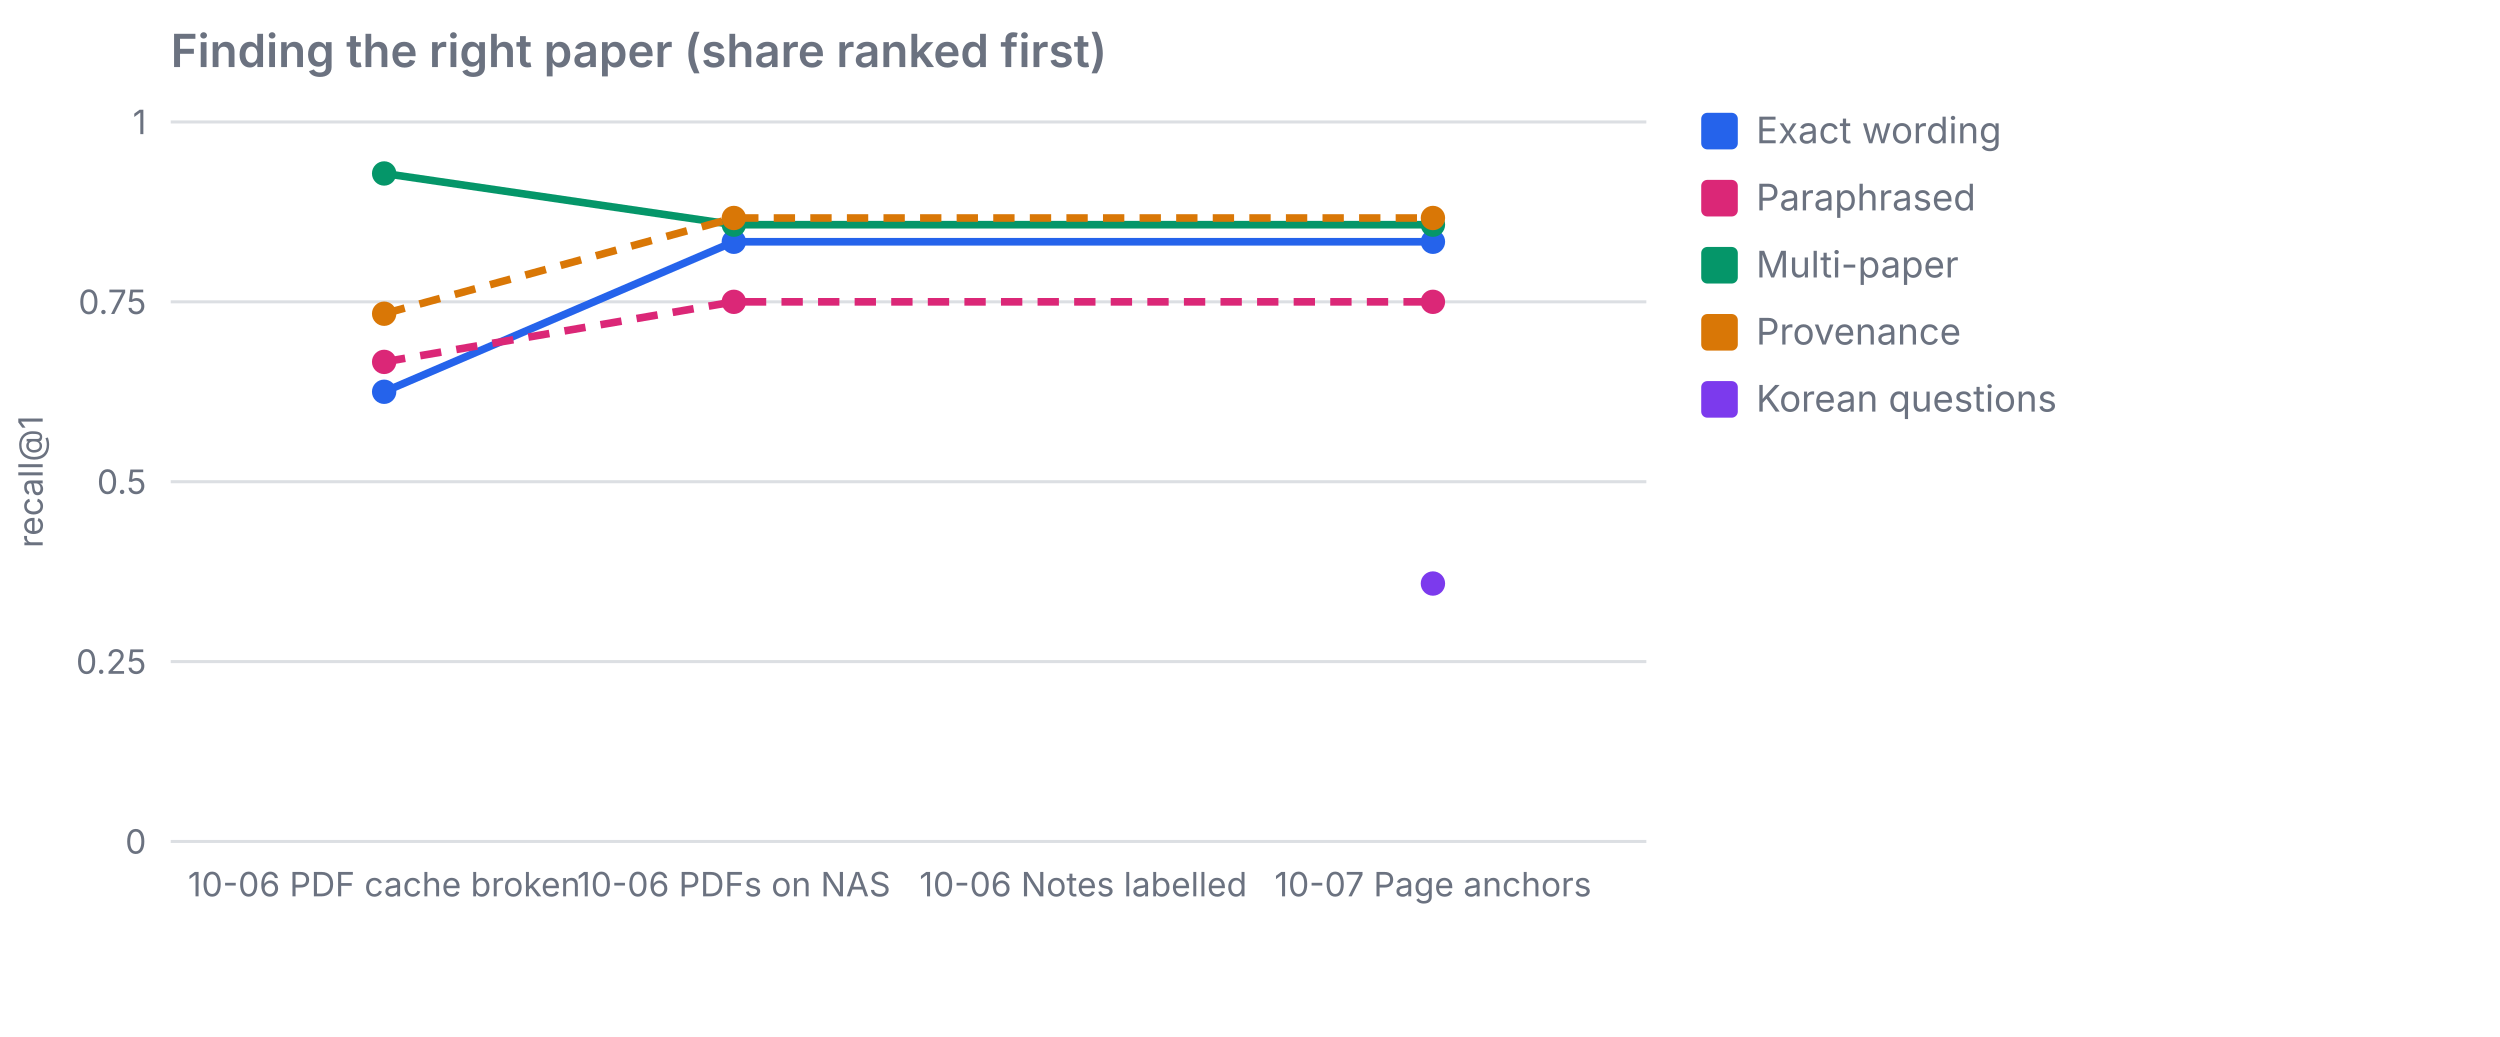
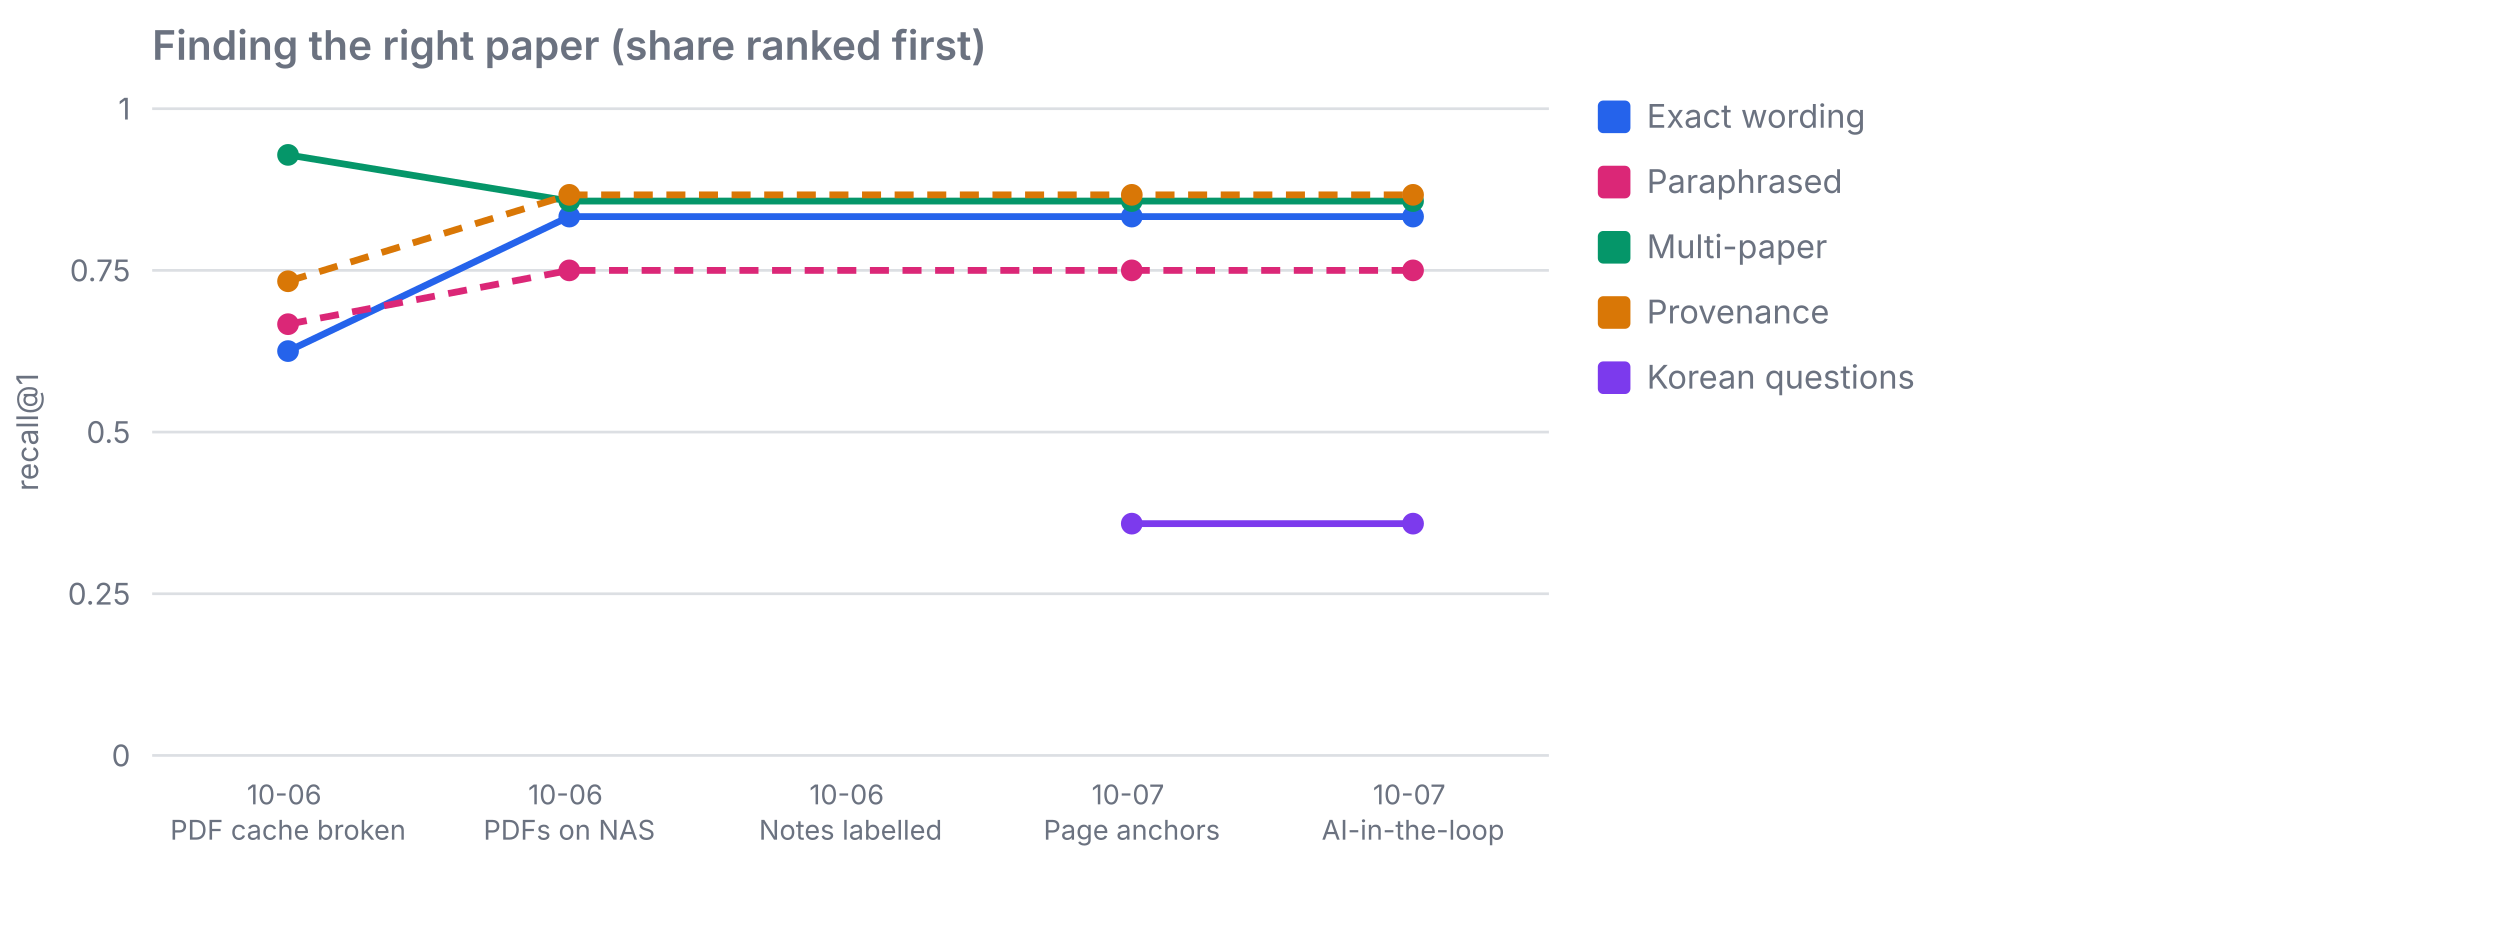
- <svg xmlns="http://www.w3.org/2000/svg" viewBox="0 0 820 340" width="820" height="340" font-family="-apple-system, Segoe UI, sans-serif">
+ <svg xmlns="http://www.w3.org/2000/svg" viewBox="0 0 920 350" width="920" height="350" font-family="-apple-system, Segoe UI, sans-serif">
  <text x="56" y="22" font-size="15" font-weight="600" fill="#6b7280">Finding the right paper (share ranked first)</text>
-   <line x1="56" x2="540" y1="276.0" y2="276.0" stroke="#9ca3af" stroke-opacity="0.35" />
-   <text x="48" y="280.0" font-size="11" fill="#6b7280" text-anchor="end">0</text>
-   <line x1="56" x2="540" y1="217.0" y2="217.0" stroke="#9ca3af" stroke-opacity="0.35" />
-   <text x="48" y="221.0" font-size="11" fill="#6b7280" text-anchor="end">0.25</text>
-   <line x1="56" x2="540" y1="158.0" y2="158.0" stroke="#9ca3af" stroke-opacity="0.35" />
-   <text x="48" y="162.0" font-size="11" fill="#6b7280" text-anchor="end">0.5</text>
-   <line x1="56" x2="540" y1="99.0" y2="99.0" stroke="#9ca3af" stroke-opacity="0.35" />
-   <text x="48" y="103.0" font-size="11" fill="#6b7280" text-anchor="end">0.75</text>
-   <line x1="56" x2="540" y1="40.0" y2="40.0" stroke="#9ca3af" stroke-opacity="0.35" />
+   <line x1="56" x2="570" y1="278.0" y2="278.0" stroke="#9ca3af" stroke-opacity="0.35" />
+   <text x="48" y="282.0" font-size="11" fill="#6b7280" text-anchor="end">0</text>
+   <line x1="56" x2="570" y1="218.5" y2="218.5" stroke="#9ca3af" stroke-opacity="0.35" />
+   <text x="48" y="222.5" font-size="11" fill="#6b7280" text-anchor="end">0.25</text>
+   <line x1="56" x2="570" y1="159.0" y2="159.0" stroke="#9ca3af" stroke-opacity="0.35" />
+   <text x="48" y="163.0" font-size="11" fill="#6b7280" text-anchor="end">0.5</text>
+   <line x1="56" x2="570" y1="99.5" y2="99.5" stroke="#9ca3af" stroke-opacity="0.35" />
+   <text x="48" y="103.5" font-size="11" fill="#6b7280" text-anchor="end">0.75</text>
+   <line x1="56" x2="570" y1="40.0" y2="40.0" stroke="#9ca3af" stroke-opacity="0.35" />
  <text x="48" y="44.0" font-size="11" fill="#6b7280" text-anchor="end">1</text>
-   <text x="126.0" y="294" font-size="11" fill="#6b7280" text-anchor="middle">10-06 PDF cache broken</text>
-   <text x="240.7" y="294" font-size="11" fill="#6b7280" text-anchor="middle">10-06 PDFs on NAS</text>
-   <text x="355.3" y="294" font-size="11" fill="#6b7280" text-anchor="middle">10-06 Notes labelled</text>
-   <text x="470.0" y="294" font-size="11" fill="#6b7280" text-anchor="middle">10-07 Page anchors</text>
-   <text x="14" y="158.0" font-size="11" fill="#6b7280" transform="rotate(-90 14 158.0)" text-anchor="middle">recall@1</text>
-   <polyline points="126.0,128.5 240.7,79.3 470.0,79.3" fill="none" stroke="#2563eb" stroke-width="2.5" />
-   <circle cx="126.0" cy="128.5" r="4" fill="#2563eb" />
-   <circle cx="240.7" cy="79.3" r="4" fill="#2563eb" />
-   <circle cx="470.0" cy="79.3" r="4" fill="#2563eb" />
-   <rect x="558" y="37" width="12" height="12" rx="2" fill="#2563eb" />
-   <text x="576" y="47" font-size="12" fill="#6b7280">Exact wording</text>
-   <polyline points="126.0,118.7 240.7,99.0 470.0,99.0" fill="none" stroke="#db2777" stroke-width="2.5" stroke-dasharray="7 5" />
-   <circle cx="126.0" cy="118.7" r="4" fill="#db2777" />
-   <circle cx="240.7" cy="99.0" r="4" fill="#db2777" />
-   <circle cx="470.0" cy="99.0" r="4" fill="#db2777" />
-   <rect x="558" y="59" width="12" height="12" rx="2" fill="#db2777" />
-   <text x="576" y="69" font-size="12" fill="#6b7280">Paraphrased</text>
-   <polyline points="126.0,56.9 240.7,73.7 470.0,73.7" fill="none" stroke="#059669" stroke-width="2.5" />
-   <circle cx="126.0" cy="56.9" r="4" fill="#059669" />
-   <circle cx="240.7" cy="73.7" r="4" fill="#059669" />
-   <circle cx="470.0" cy="73.7" r="4" fill="#059669" />
-   <rect x="558" y="81" width="12" height="12" rx="2" fill="#059669" />
-   <text x="576" y="91" font-size="12" fill="#6b7280">Multi-paper</text>
-   <polyline points="126.0,102.9 240.7,71.5 470.0,71.5" fill="none" stroke="#d97706" stroke-width="2.5" stroke-dasharray="7 5" />
-   <circle cx="126.0" cy="102.9" r="4" fill="#d97706" />
-   <circle cx="240.7" cy="71.5" r="4" fill="#d97706" />
-   <circle cx="470.0" cy="71.5" r="4" fill="#d97706" />
-   <rect x="558" y="103" width="12" height="12" rx="2" fill="#d97706" />
-   <text x="576" y="113" font-size="12" fill="#6b7280">Provenance</text>
-   <circle cx="470.0" cy="191.4" r="4" fill="#7c3aed" />
-   <rect x="558" y="125" width="12" height="12" rx="2" fill="#7c3aed" />
-   <text x="576" y="135" font-size="12" fill="#6b7280">Korean questions</text>
+   <text x="106.0" y="296" font-size="10" fill="#6b7280" text-anchor="middle">
+     <tspan x="106.0">10-06</tspan>
+     <tspan x="106.0" dy="13">PDF cache broken</tspan>
+   </text>
+   <text x="209.5" y="296" font-size="10" fill="#6b7280" text-anchor="middle">
+     <tspan x="209.5">10-06</tspan>
+     <tspan x="209.5" dy="13">PDFs on NAS</tspan>
+   </text>
+   <text x="313.0" y="296" font-size="10" fill="#6b7280" text-anchor="middle">
+     <tspan x="313.0">10-06</tspan>
+     <tspan x="313.0" dy="13">Notes labelled</tspan>
+   </text>
+   <text x="416.5" y="296" font-size="10" fill="#6b7280" text-anchor="middle">
+     <tspan x="416.5">10-07</tspan>
+     <tspan x="416.5" dy="13">Page anchors</tspan>
+   </text>
+   <text x="520.0" y="296" font-size="10" fill="#6b7280" text-anchor="middle">
+     <tspan x="520.0">10-07</tspan>
+     <tspan x="520.0" dy="13">AI-in-the-loop</tspan>
+   </text>
+   <text x="14" y="159.0" font-size="11" fill="#6b7280" transform="rotate(-90 14 159.0)" text-anchor="middle">recall@1</text>
+   <polyline points="106.0,129.2 209.5,79.7 416.5,79.7 520.0,79.7" fill="none" stroke="#2563eb" stroke-width="2.5" />
+   <circle cx="106.0" cy="129.2" r="4" fill="#2563eb" />
+   <circle cx="209.5" cy="79.7" r="4" fill="#2563eb" />
+   <circle cx="416.5" cy="79.7" r="4" fill="#2563eb" />
+   <circle cx="520.0" cy="79.7" r="4" fill="#2563eb" />
+   <rect x="588" y="37" width="12" height="12" rx="2" fill="#2563eb" />
+   <text x="606" y="47" font-size="12" fill="#6b7280">
+     <tspan x="606" dy="0">Exact wording</tspan>
+   </text>
+   <polyline points="106.0,119.3 209.5,99.5 416.5,99.5 520.0,99.5" fill="none" stroke="#db2777" stroke-width="2.5" stroke-dasharray="7 5" />
+   <circle cx="106.0" cy="119.3" r="4" fill="#db2777" />
+   <circle cx="209.5" cy="99.5" r="4" fill="#db2777" />
+   <circle cx="416.5" cy="99.5" r="4" fill="#db2777" />
+   <circle cx="520.0" cy="99.5" r="4" fill="#db2777" />
+   <rect x="588" y="61" width="12" height="12" rx="2" fill="#db2777" />
+   <text x="606" y="71" font-size="12" fill="#6b7280">
+     <tspan x="606" dy="0">Paraphrased</tspan>
+   </text>
+   <polyline points="106.0,57.0 209.5,74.0 416.5,74.0 520.0,74.0" fill="none" stroke="#059669" stroke-width="2.5" />
+   <circle cx="106.0" cy="57.0" r="4" fill="#059669" />
+   <circle cx="209.5" cy="74.0" r="4" fill="#059669" />
+   <circle cx="416.5" cy="74.0" r="4" fill="#059669" />
+   <circle cx="520.0" cy="74.0" r="4" fill="#059669" />
+   <rect x="588" y="85" width="12" height="12" rx="2" fill="#059669" />
+   <text x="606" y="95" font-size="12" fill="#6b7280">
+     <tspan x="606" dy="0">Multi-paper</tspan>
+   </text>
+   <polyline points="106.0,103.5 209.5,71.7 416.5,71.7 520.0,71.7" fill="none" stroke="#d97706" stroke-width="2.5" stroke-dasharray="7 5" />
+   <circle cx="106.0" cy="103.5" r="4" fill="#d97706" />
+   <circle cx="209.5" cy="71.7" r="4" fill="#d97706" />
+   <circle cx="416.5" cy="71.7" r="4" fill="#d97706" />
+   <circle cx="520.0" cy="71.7" r="4" fill="#d97706" />
+   <rect x="588" y="109" width="12" height="12" rx="2" fill="#d97706" />
+   <text x="606" y="119" font-size="12" fill="#6b7280">
+     <tspan x="606" dy="0">Provenance</tspan>
+   </text>
+   <polyline points="416.5,192.7 520.0,192.7" fill="none" stroke="#7c3aed" stroke-width="2.5" />
+   <circle cx="416.5" cy="192.7" r="4" fill="#7c3aed" />
+   <circle cx="520.0" cy="192.7" r="4" fill="#7c3aed" />
+   <rect x="588" y="133" width="12" height="12" rx="2" fill="#7c3aed" />
+   <text x="606" y="143" font-size="12" fill="#6b7280">
+     <tspan x="606" dy="0">Korean questions</tspan>
+   </text>
</svg>
